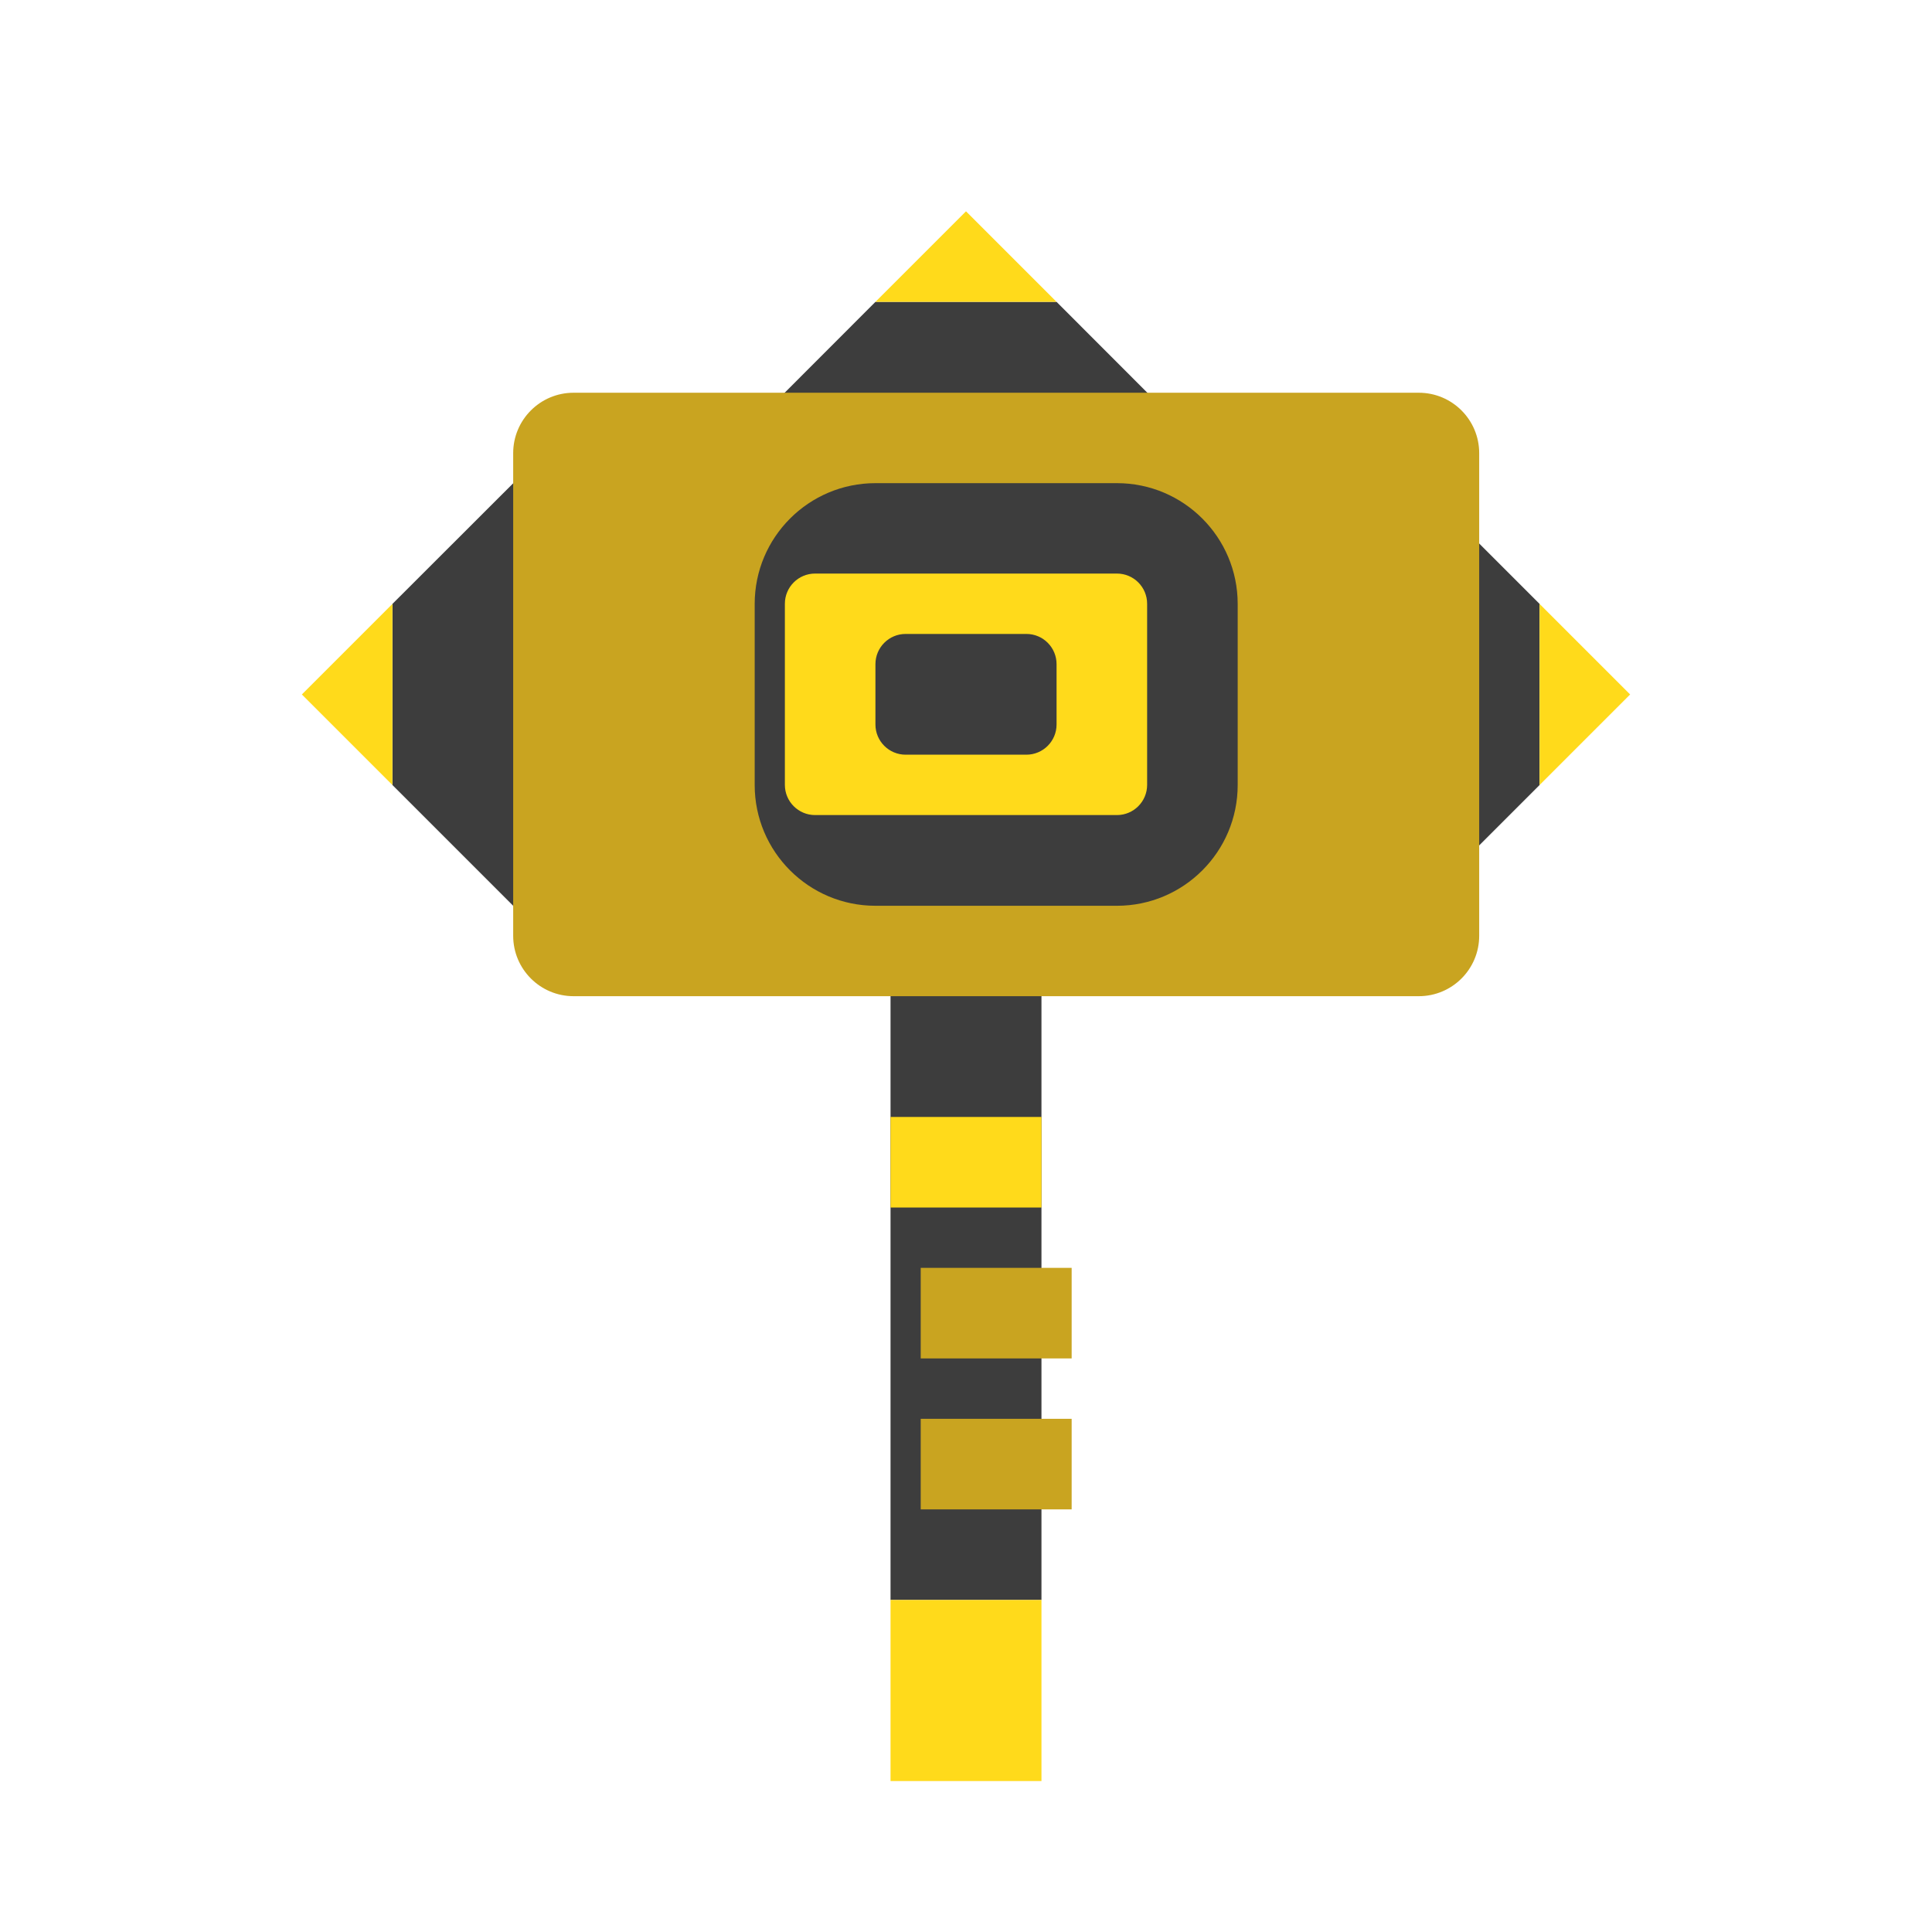
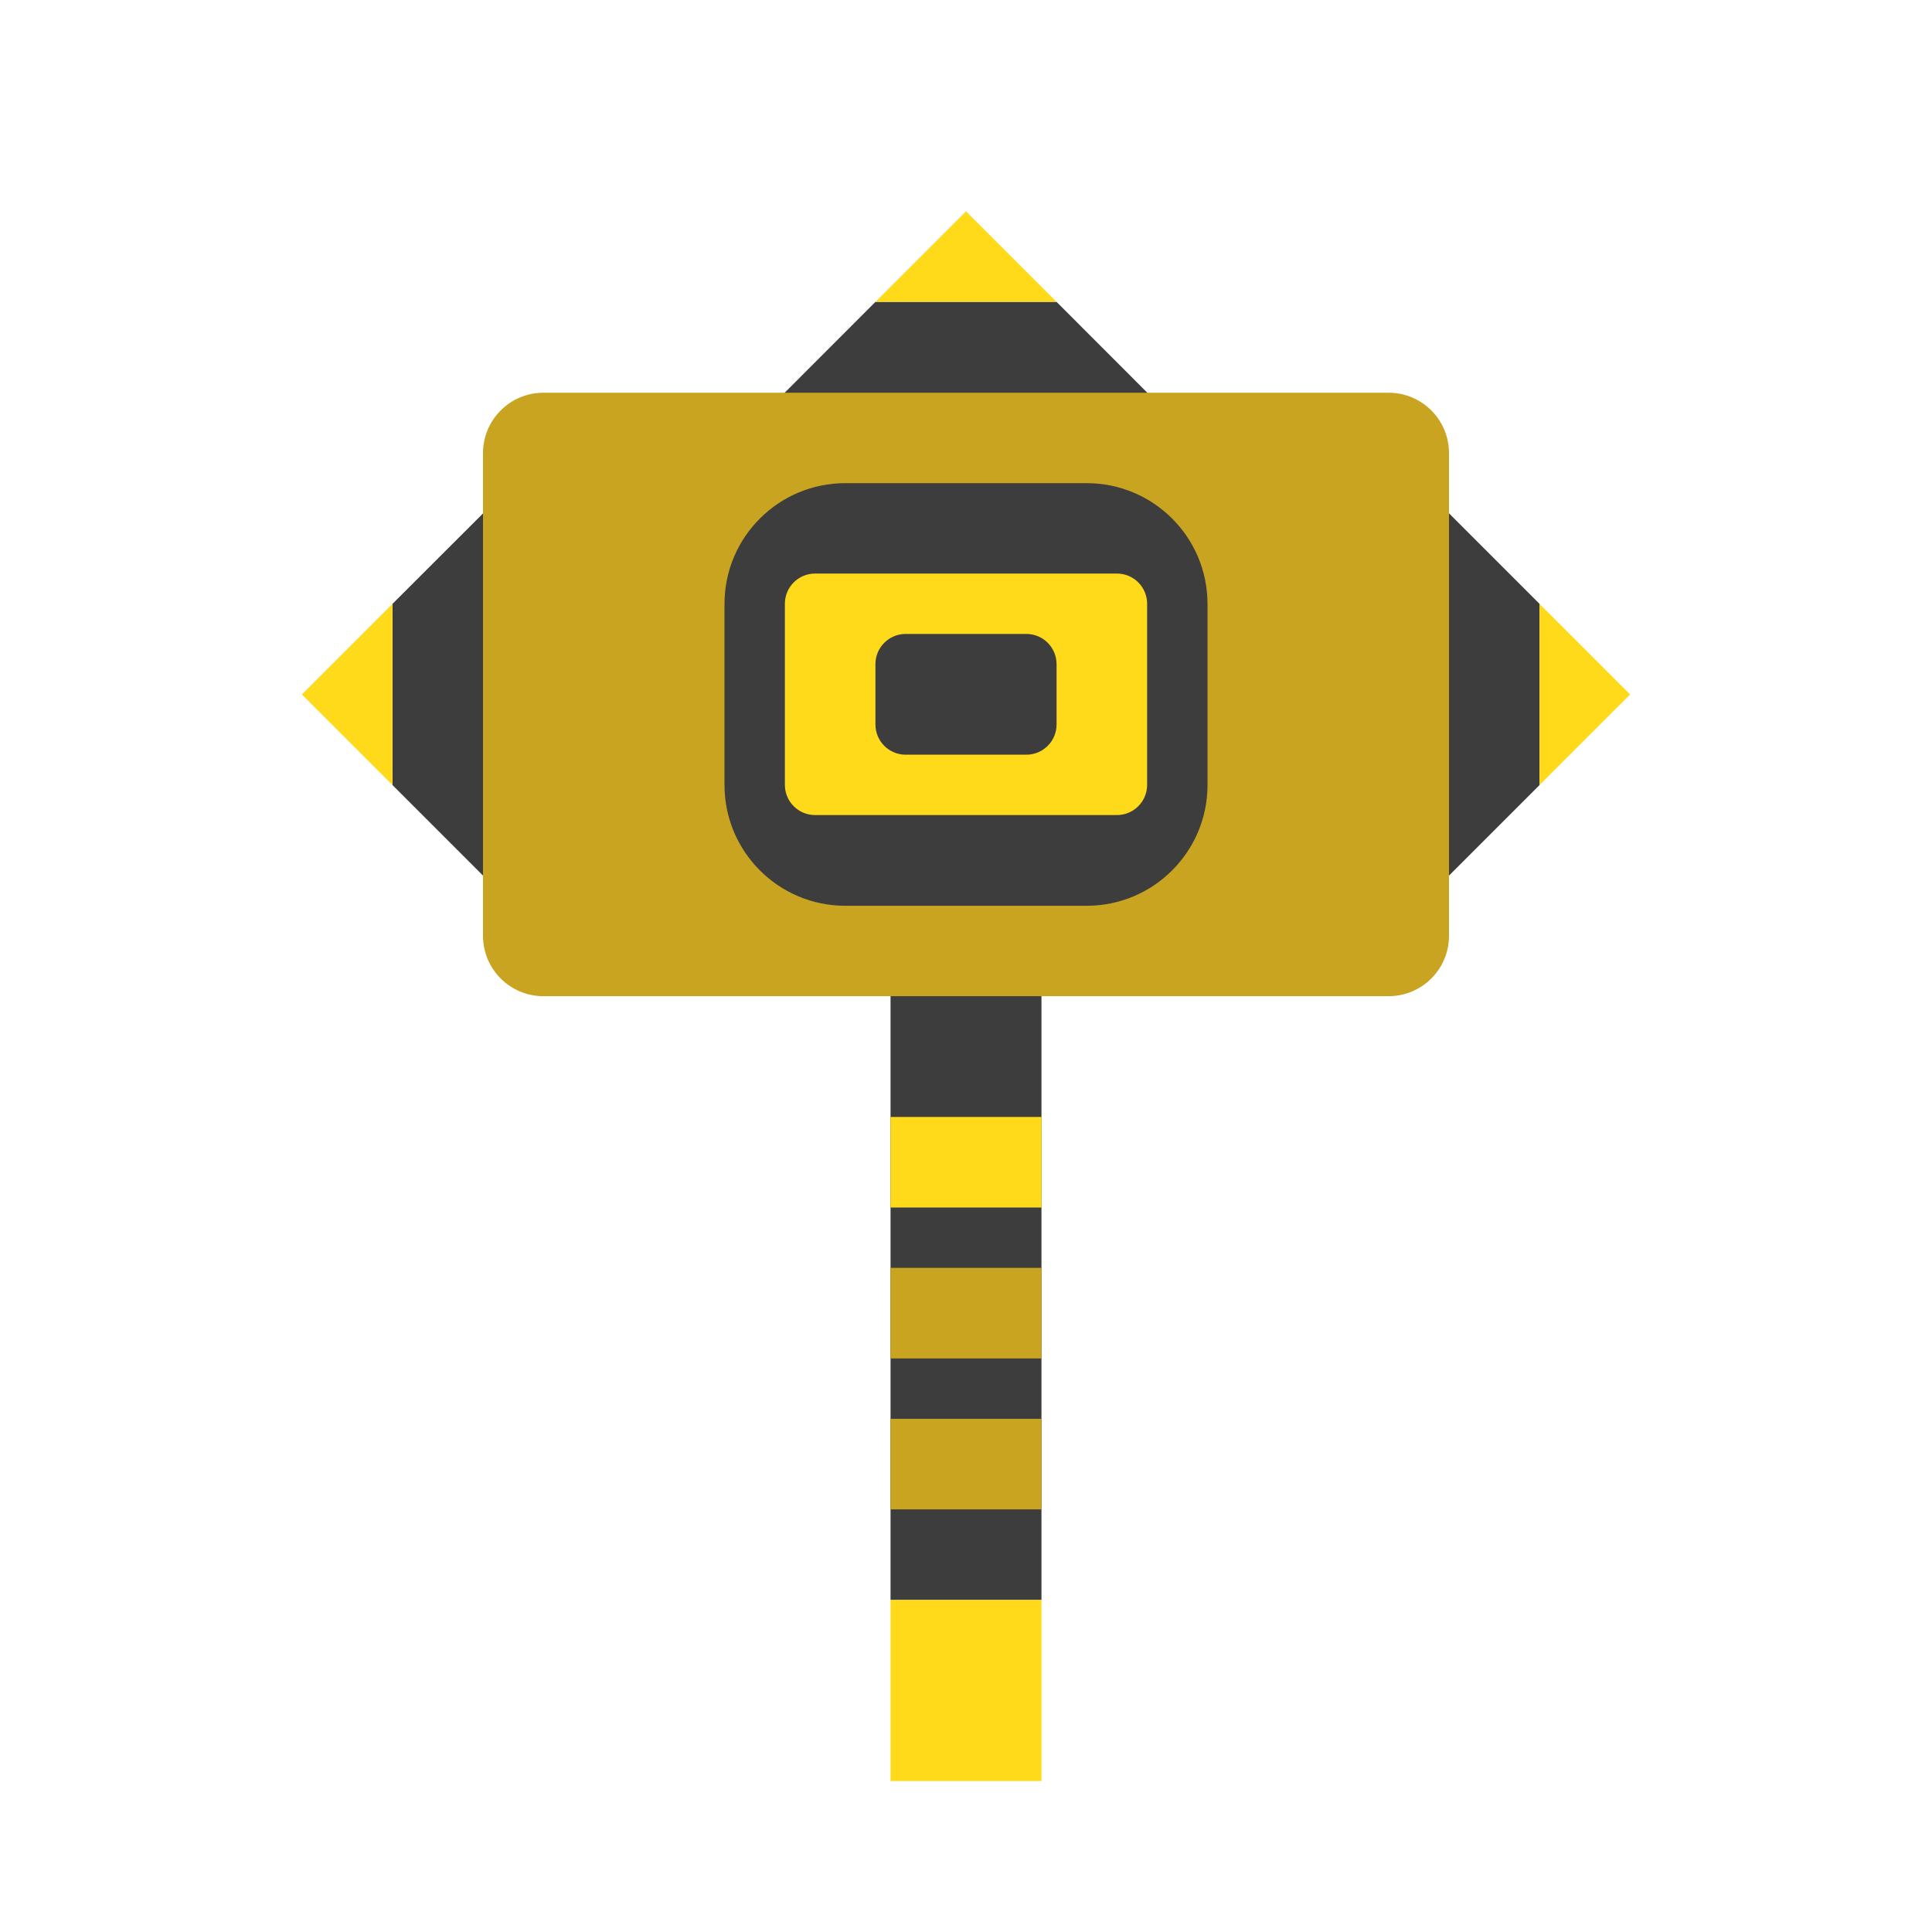
<svg xmlns="http://www.w3.org/2000/svg" width="100%" height="100%" viewBox="0 0 64 64" version="1.1" xml:space="preserve" style="fill-rule:evenodd;clip-rule:evenodd;stroke-linejoin:round;stroke-miterlimit:2;">
  <g transform="matrix(1,0,0,1,-640,-384)">
    <g transform="matrix(1,0,0,1,-384,-576)">
      <g id="Hammer_Rank_11" transform="matrix(1,0,0,1,640,0)">
        <g id="background" transform="matrix(1,0,0,1,1,0)">
          <path d="M401,975.01L396,980.005L396,986.005L401,991.005L412.5,991.005L412.5,1013L417.5,1013L417.5,991.005L429,991.005L434,986.005L434,980.005L429,975.005L423,975.005L418,970L412,970L407,975.005L401,975.01Z" style="fill-opacity:0.76;" />
        </g>
-         <g id="color_02" transform="matrix(1,0,0,1,2,0)">
+         <g id="color_02" transform="matrix(1,0,0,1,1,0)">
          <path d="M417.5,1007L412.5,1007L412.5,1010L417.5,1010L417.5,1007ZM417.5,1002L412.5,1002L412.5,1005L417.5,1005L417.5,1002ZM431,975.01C431,973.906 430.104,973.01 429,973.01L401,973.01C399.896,973.01 399,973.906 399,975.01L399,991C399,992.104 399.896,993 401,993L429,993C430.104,993 431,992.104 431,991L431,975.01ZM423,980.005C423,977.797 421.208,976.005 419,976.005L411,976.005C408.792,976.005 407,977.797 407,980.005L407,986.005C407,988.213 408.792,990.005 411,990.005L419,990.005C421.208,990.005 423,988.213 423,986.005L423,980.005Z" style="fill:rgb(201,164,32);" />
        </g>
        <g id="color_01" transform="matrix(1,0,0,1,1,0)">
          <path d="M417.5,1013L412.5,1013L412.5,1019L417.5,1019L417.5,1013ZM417.5,997L412.5,997L412.5,1000L417.5,1000L417.5,997ZM421,980C421,979.448 420.552,979 420,979L410,979C409.448,979 409,979.448 409,980L409,986C409,986.552 409.448,987 410,987L420,987C420.552,987 421,986.552 421,986L421,980ZM396,986.005L393,983.005L396,980.005L396,986.005ZM437,983.005L434,986.005L434,980.005L437,983.005ZM418,982C418,981.448 417.552,981 417,981L413,981C412.448,981 412,981.448 412,982L412,984C412,984.552 412.448,985 413,985L417,985C417.552,985 418,984.552 418,984L418,982ZM418,970L412,970L415,967L418,970Z" style="fill:rgb(255,218,27);" />
        </g>
      </g>
    </g>
  </g>
</svg>
